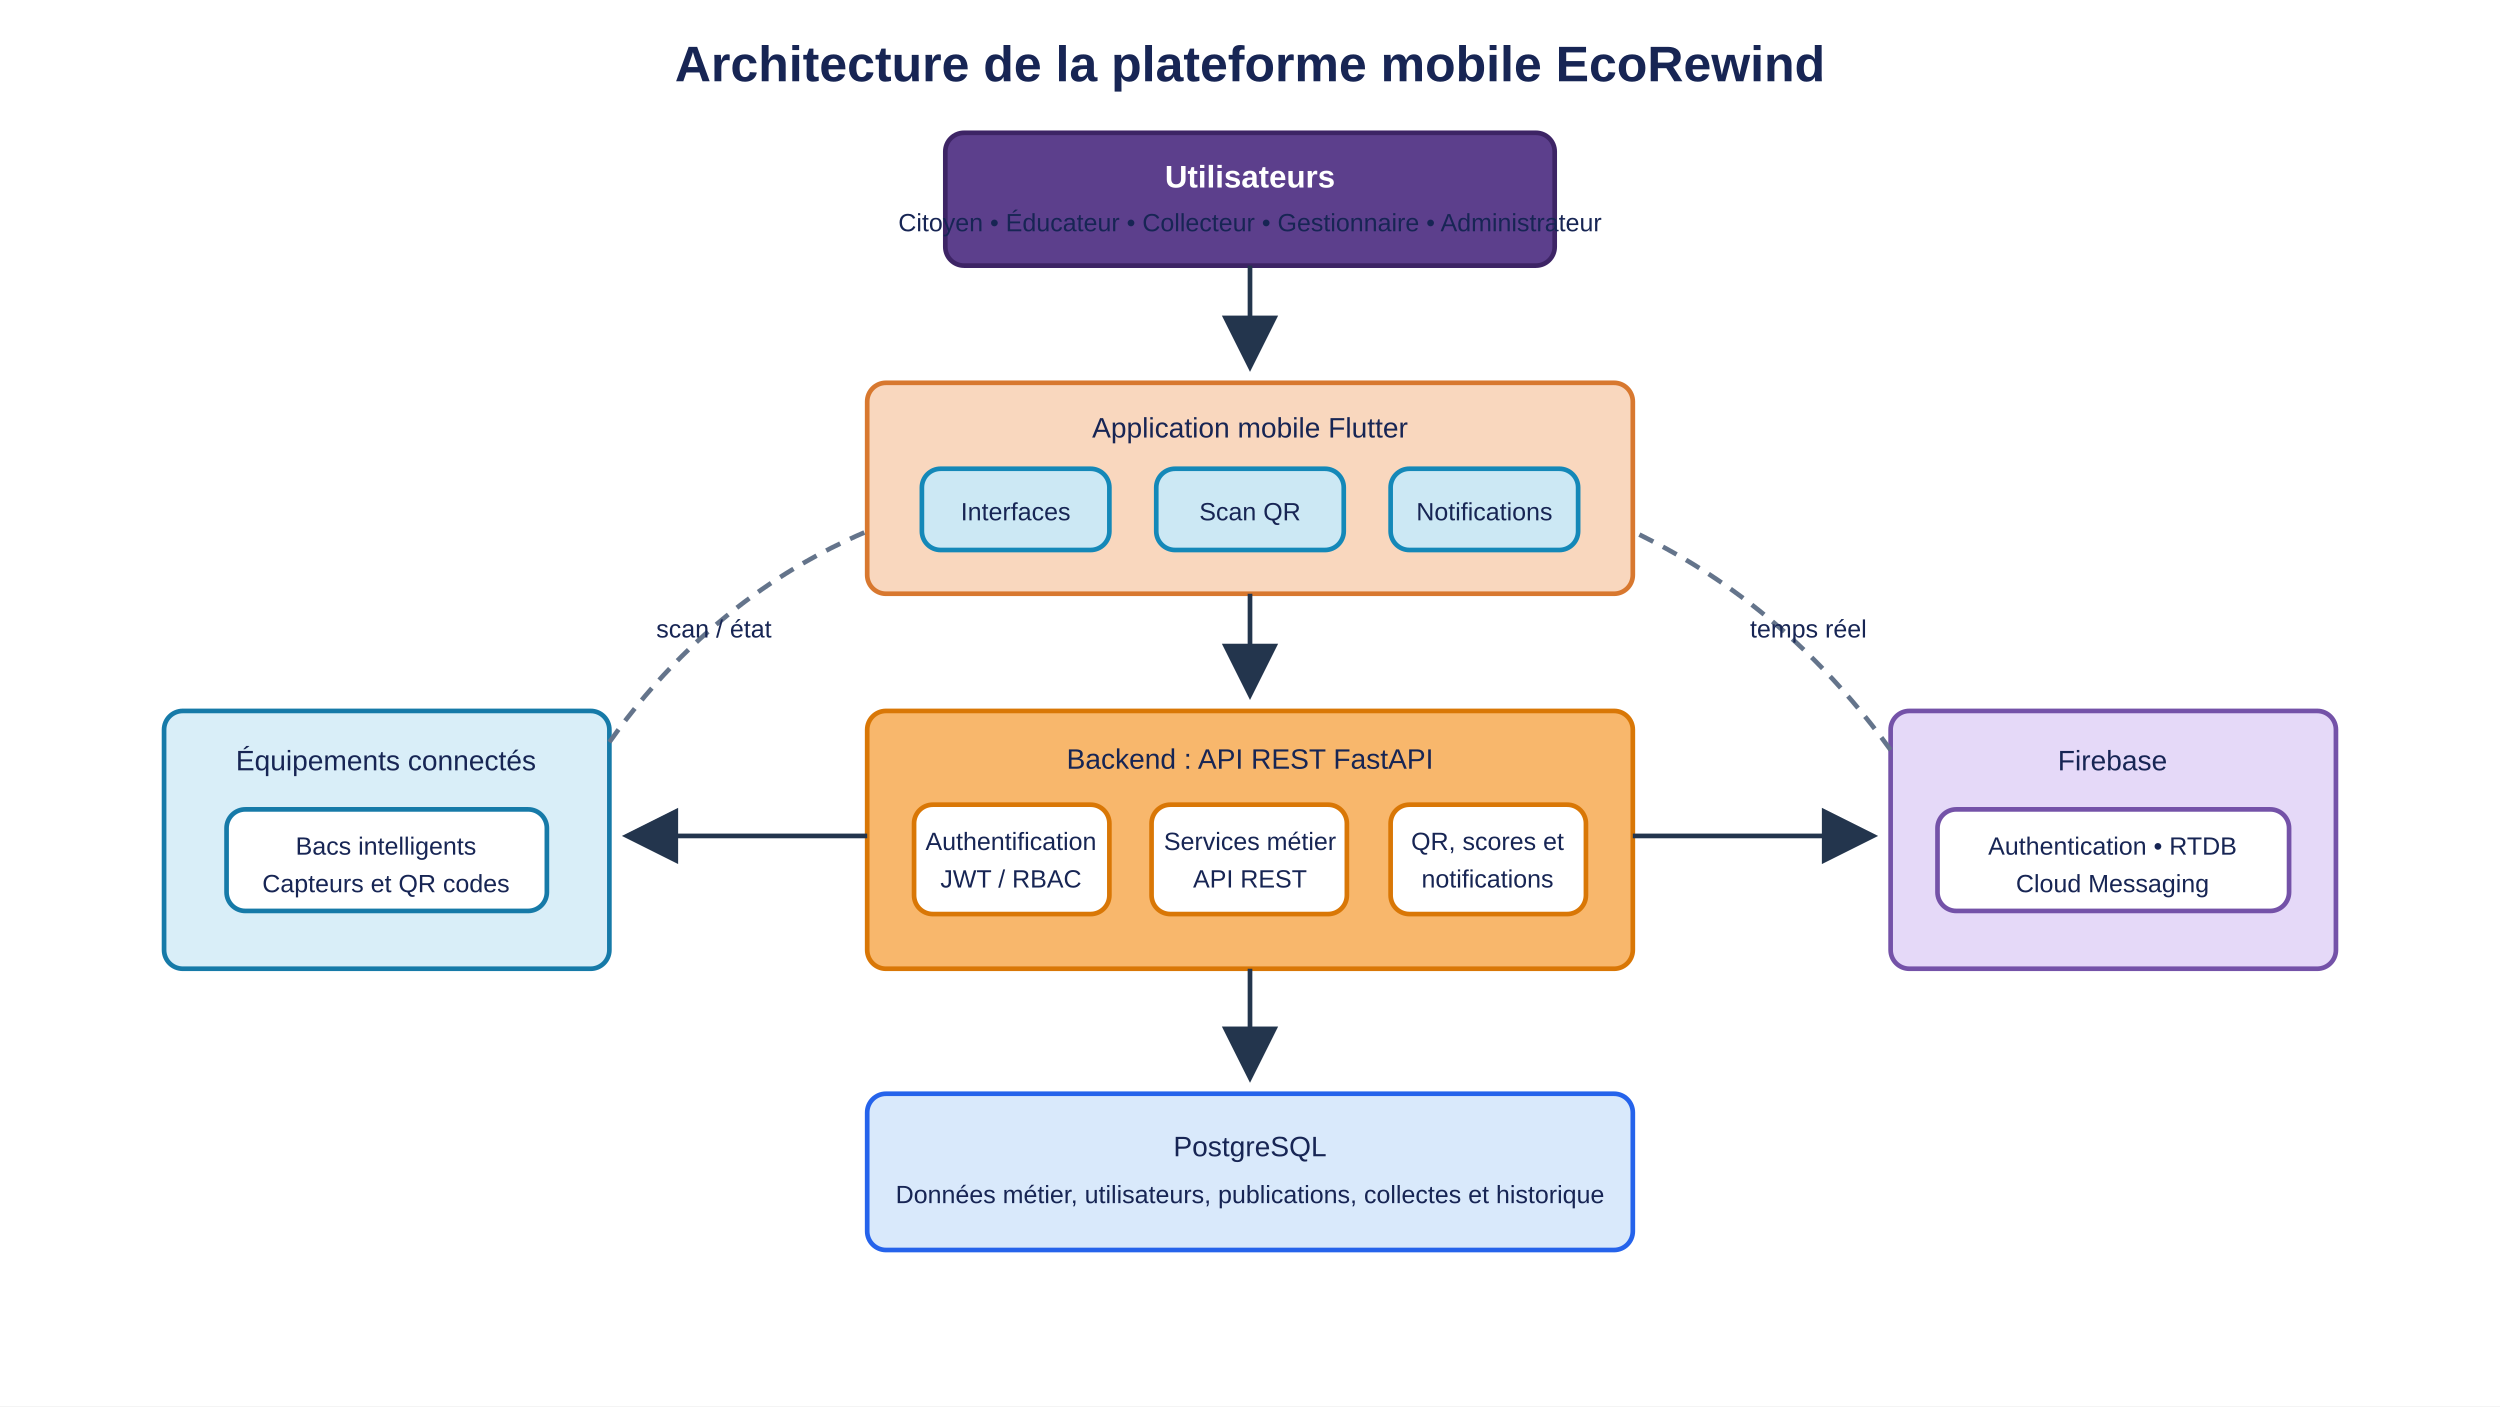
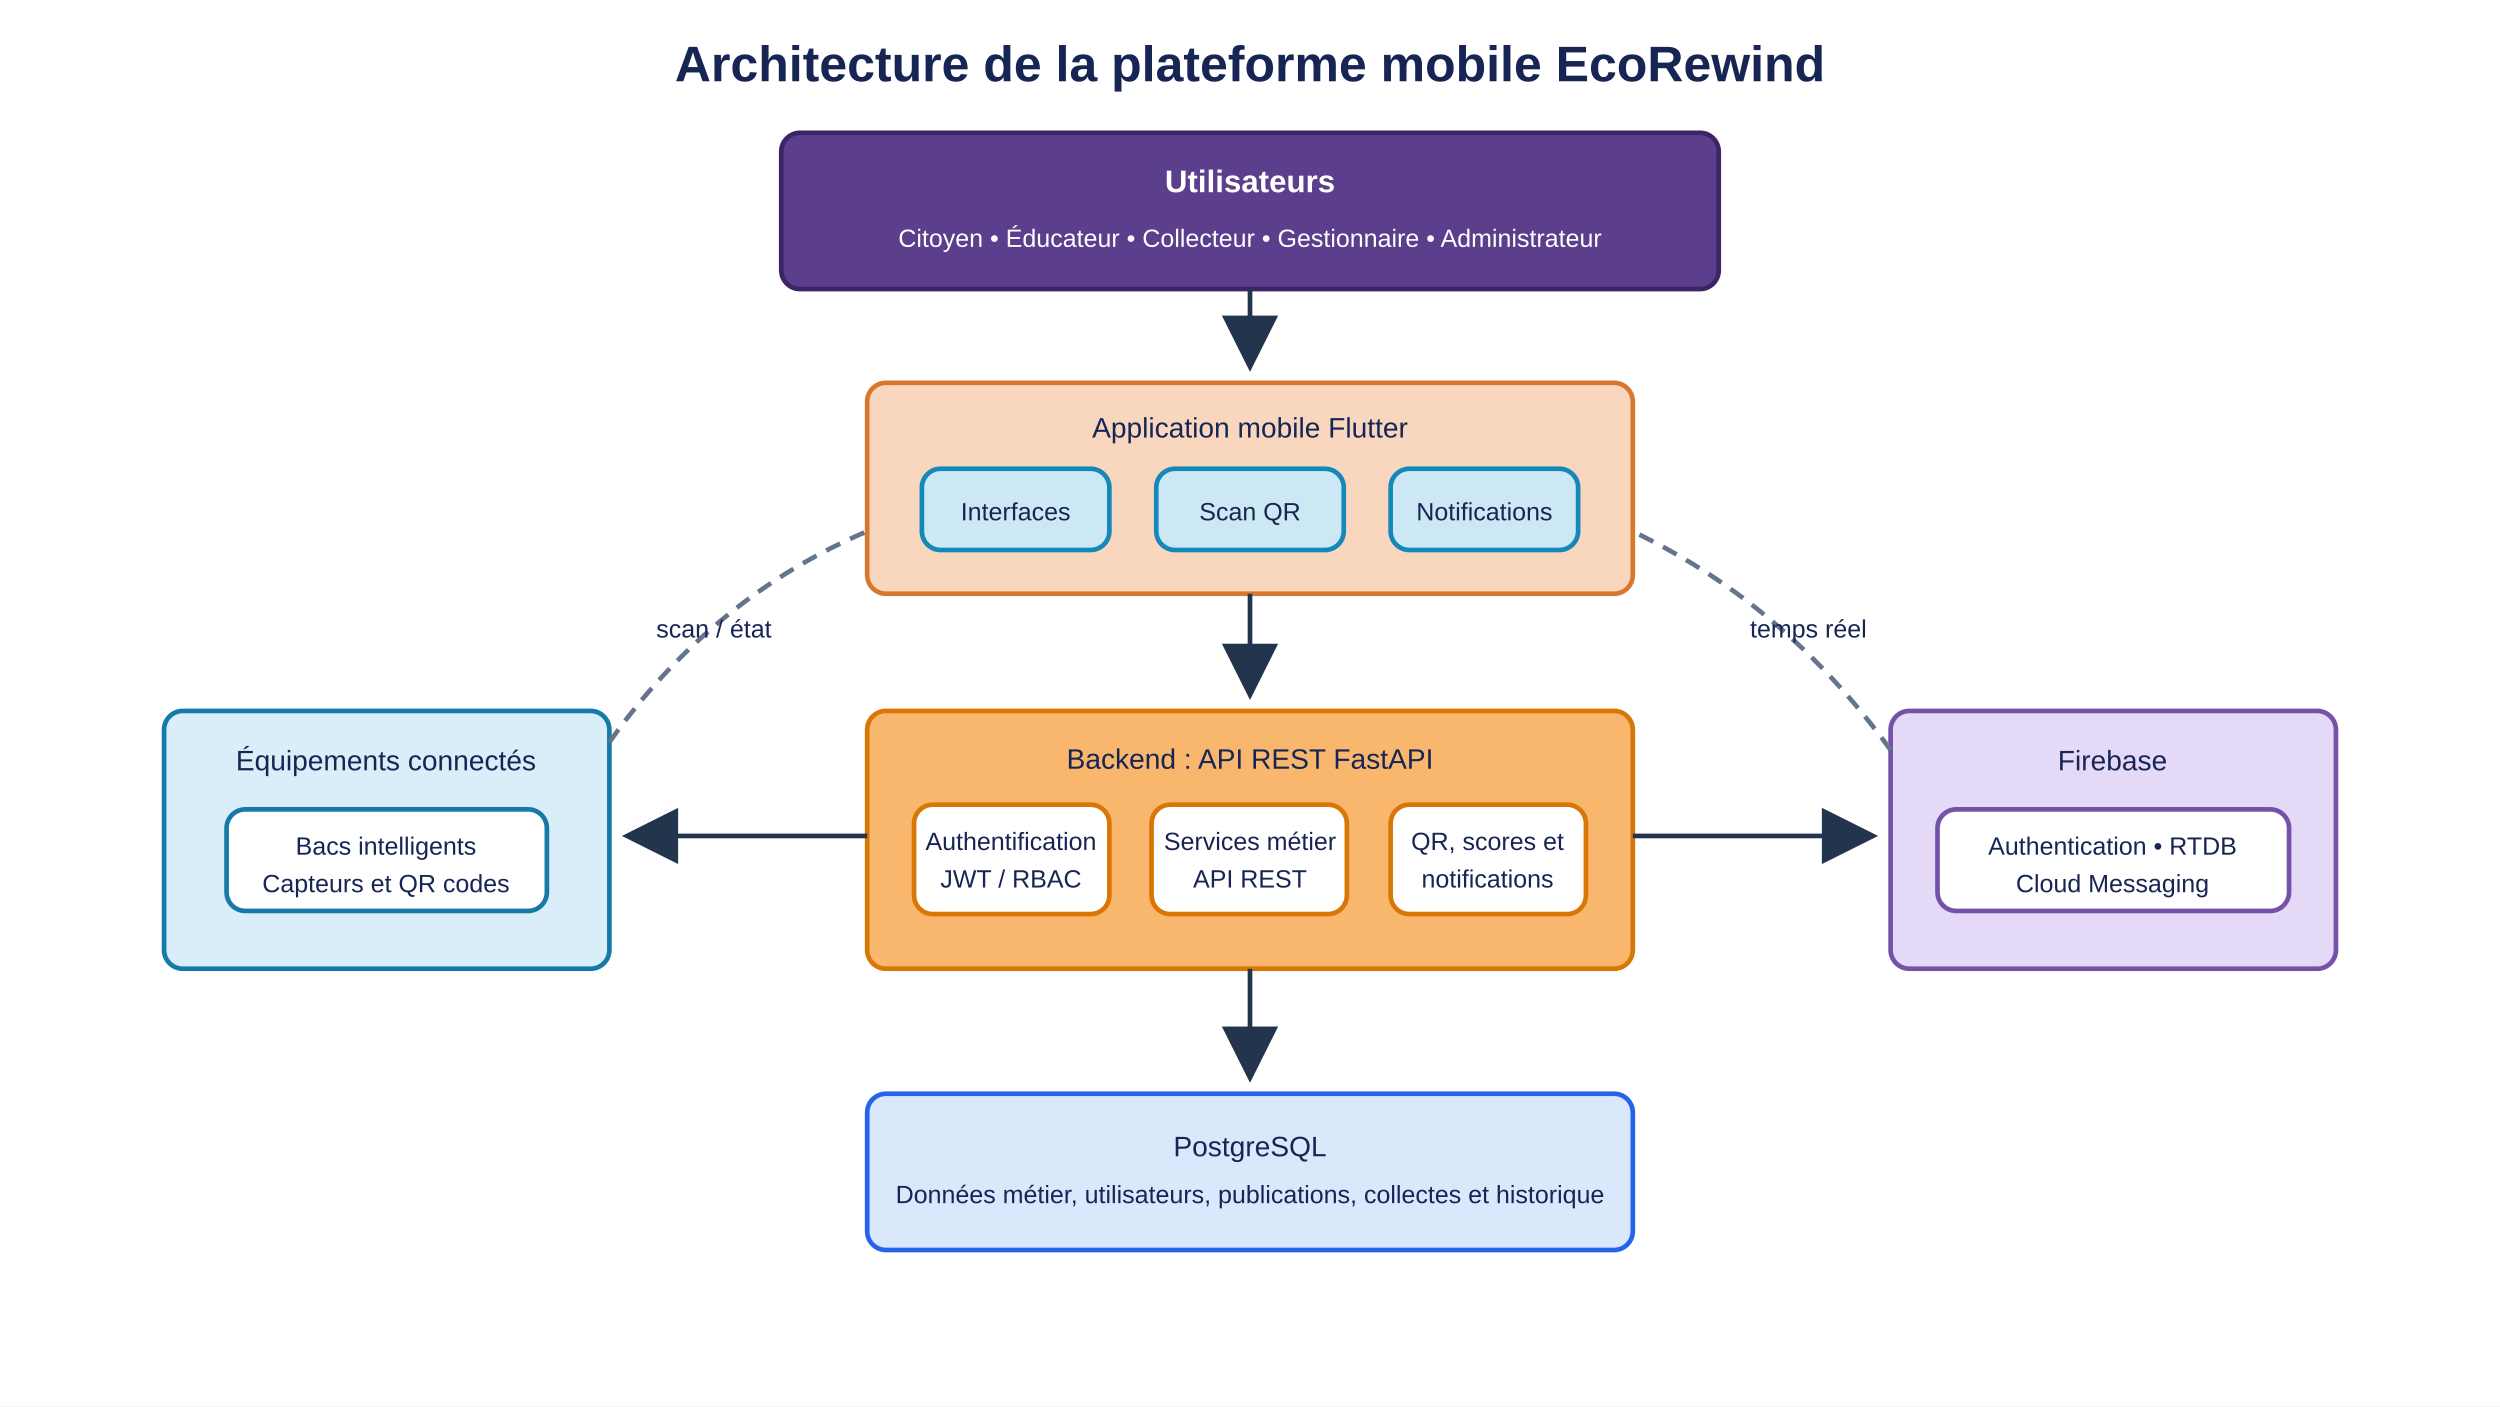
<svg xmlns="http://www.w3.org/2000/svg" width="1600" height="900" viewBox="0 0 1600 900">
  <defs>
    <marker id="arrow" markerWidth="12" markerHeight="12" refX="10" refY="6" orient="auto">
      <path d="M0 0 L12 6 L0 12 Z" fill="#23354d" />
    </marker>
    <style>
-       .title{font:700 32px Arial,sans-serif;fill:#172554}.label{font:700 20px Arial,sans-serif;fill:#fff}.text{font:18px Arial,sans-serif;fill:#172554}.small{font:16px Arial,sans-serif;fill:#172554}.line{stroke:#23354d;stroke-width:3;fill:none;marker-end:url(#arrow)}.dash{stroke:#64748b;stroke-width:3;stroke-dasharray:10 7;fill:none}.box{stroke-width:3;rx:12;ry:12}
+       .title{font:700 32px Arial,sans-serif;fill:#172554}.label{font:700 20px Arial,sans-serif;fill:#fff}.text{font:18px Arial,sans-serif;fill:#172554}.small{font:16px Arial,sans-serif;fill:#172554}.inside{font:16px Arial,sans-serif;fill:#fff}.line{stroke:#23354d;stroke-width:3;fill:none;marker-end:url(#arrow)}.dash{stroke:#64748b;stroke-width:3;stroke-dasharray:10 7;fill:none}.box{stroke-width:3;rx:12;ry:12}
    </style>
  </defs>
  <rect width="1600" height="900" fill="#fff" />
  <text x="800" y="52" text-anchor="middle" class="title">Architecture de la plateforme mobile EcoRewind</text>
-   <rect x="605" y="85" width="390" height="85" class="box" fill="#5c3f8c" stroke="#3d2465" />
-   <text x="800" y="120" text-anchor="middle" class="label">Utilisateurs</text>
-   <text x="800" y="148" text-anchor="middle" class="small" fill="#fff">Citoyen • Éducateur • Collecteur • Gestionnaire • Administrateur</text>
+   <rect x="500" y="85" width="600" height="100" class="box" fill="#5c3f8c" stroke="#3d2465" />
+   <text x="800" y="123" text-anchor="middle" class="label">Utilisateurs</text>
+   <text x="800" y="158" text-anchor="middle" class="inside">Citoyen • Éducateur • Collecteur • Gestionnaire • Administrateur</text>
  <rect x="555" y="245" width="490" height="135" class="box" fill="#f9d7be" stroke="#d8782f" />
  <text x="800" y="280" text-anchor="middle" class="text" font-weight="bold">Application mobile Flutter</text>
  <rect x="590" y="300" width="120" height="52" class="box" fill="#cce8f4" stroke="#1488b8" />
  <text x="650" y="333" text-anchor="middle" class="small">Interfaces</text>
  <rect x="740" y="300" width="120" height="52" class="box" fill="#cce8f4" stroke="#1488b8" />
  <text x="800" y="333" text-anchor="middle" class="small">Scan QR</text>
  <rect x="890" y="300" width="120" height="52" class="box" fill="#cce8f4" stroke="#1488b8" />
  <text x="950" y="333" text-anchor="middle" class="small">Notifications</text>
  <rect x="555" y="455" width="490" height="165" class="box" fill="#f8b76c" stroke="#d97706" />
  <text x="800" y="492" text-anchor="middle" class="text" font-weight="bold">Backend : API REST FastAPI</text>
  <rect x="585" y="515" width="125" height="70" class="box" fill="#fff" stroke="#d97706" />
  <text x="647" y="544" text-anchor="middle" class="small">Authentification</text>
  <text x="647" y="568" text-anchor="middle" class="small">JWT / RBAC</text>
  <rect x="737" y="515" width="125" height="70" class="box" fill="#fff" stroke="#d97706" />
  <text x="800" y="544" text-anchor="middle" class="small">Services métier</text>
  <text x="800" y="568" text-anchor="middle" class="small">API REST</text>
  <rect x="890" y="515" width="125" height="70" class="box" fill="#fff" stroke="#d97706" />
  <text x="952" y="544" text-anchor="middle" class="small">QR, scores et</text>
  <text x="952" y="568" text-anchor="middle" class="small">notifications</text>
  <rect x="105" y="455" width="285" height="165" class="box" fill="#d9eef8" stroke="#167aa8" />
  <text x="247" y="493" text-anchor="middle" class="text" font-weight="bold">Équipements connectés</text>
  <rect x="145" y="518" width="205" height="65" class="box" fill="#fff" stroke="#167aa8" />
  <text x="247" y="547" text-anchor="middle" class="small">Bacs intelligents</text>
  <text x="247" y="571" text-anchor="middle" class="small">Capteurs et QR codes</text>
  <rect x="1210" y="455" width="285" height="165" class="box" fill="#e5d9f8" stroke="#7452a8" />
  <text x="1352" y="493" text-anchor="middle" class="text" font-weight="bold">Firebase</text>
  <rect x="1240" y="518" width="225" height="65" class="box" fill="#fff" stroke="#7452a8" />
  <text x="1352" y="547" text-anchor="middle" class="small">Authentication • RTDB</text>
  <text x="1352" y="571" text-anchor="middle" class="small">Cloud Messaging</text>
  <rect x="555" y="700" width="490" height="100" class="box" fill="#d9e9fb" stroke="#2563eb" />
  <text x="800" y="740" text-anchor="middle" class="text" font-weight="bold">PostgreSQL</text>
  <text x="800" y="770" text-anchor="middle" class="small">Données métier, utilisateurs, publications, collectes et historique</text>
-   <path d="M800 170 V232" class="line" />
+   <path d="M800 185 V232" class="line" />
  <path d="M800 380 V442" class="line" />
  <path d="M555 535 H404" class="line" />
  <path d="M1045 535 H1196" class="line" />
  <path d="M800 620 V687" class="line" />
  <path d="M390 475 C450 390 520 355 555 340" class="dash" />
  <text x="420" y="408" class="small">scan / état</text>
  <path d="M1210 480 C1145 390 1075 355 1045 340" class="dash" />
  <text x="1120" y="408" class="small">temps réel</text>
</svg>
